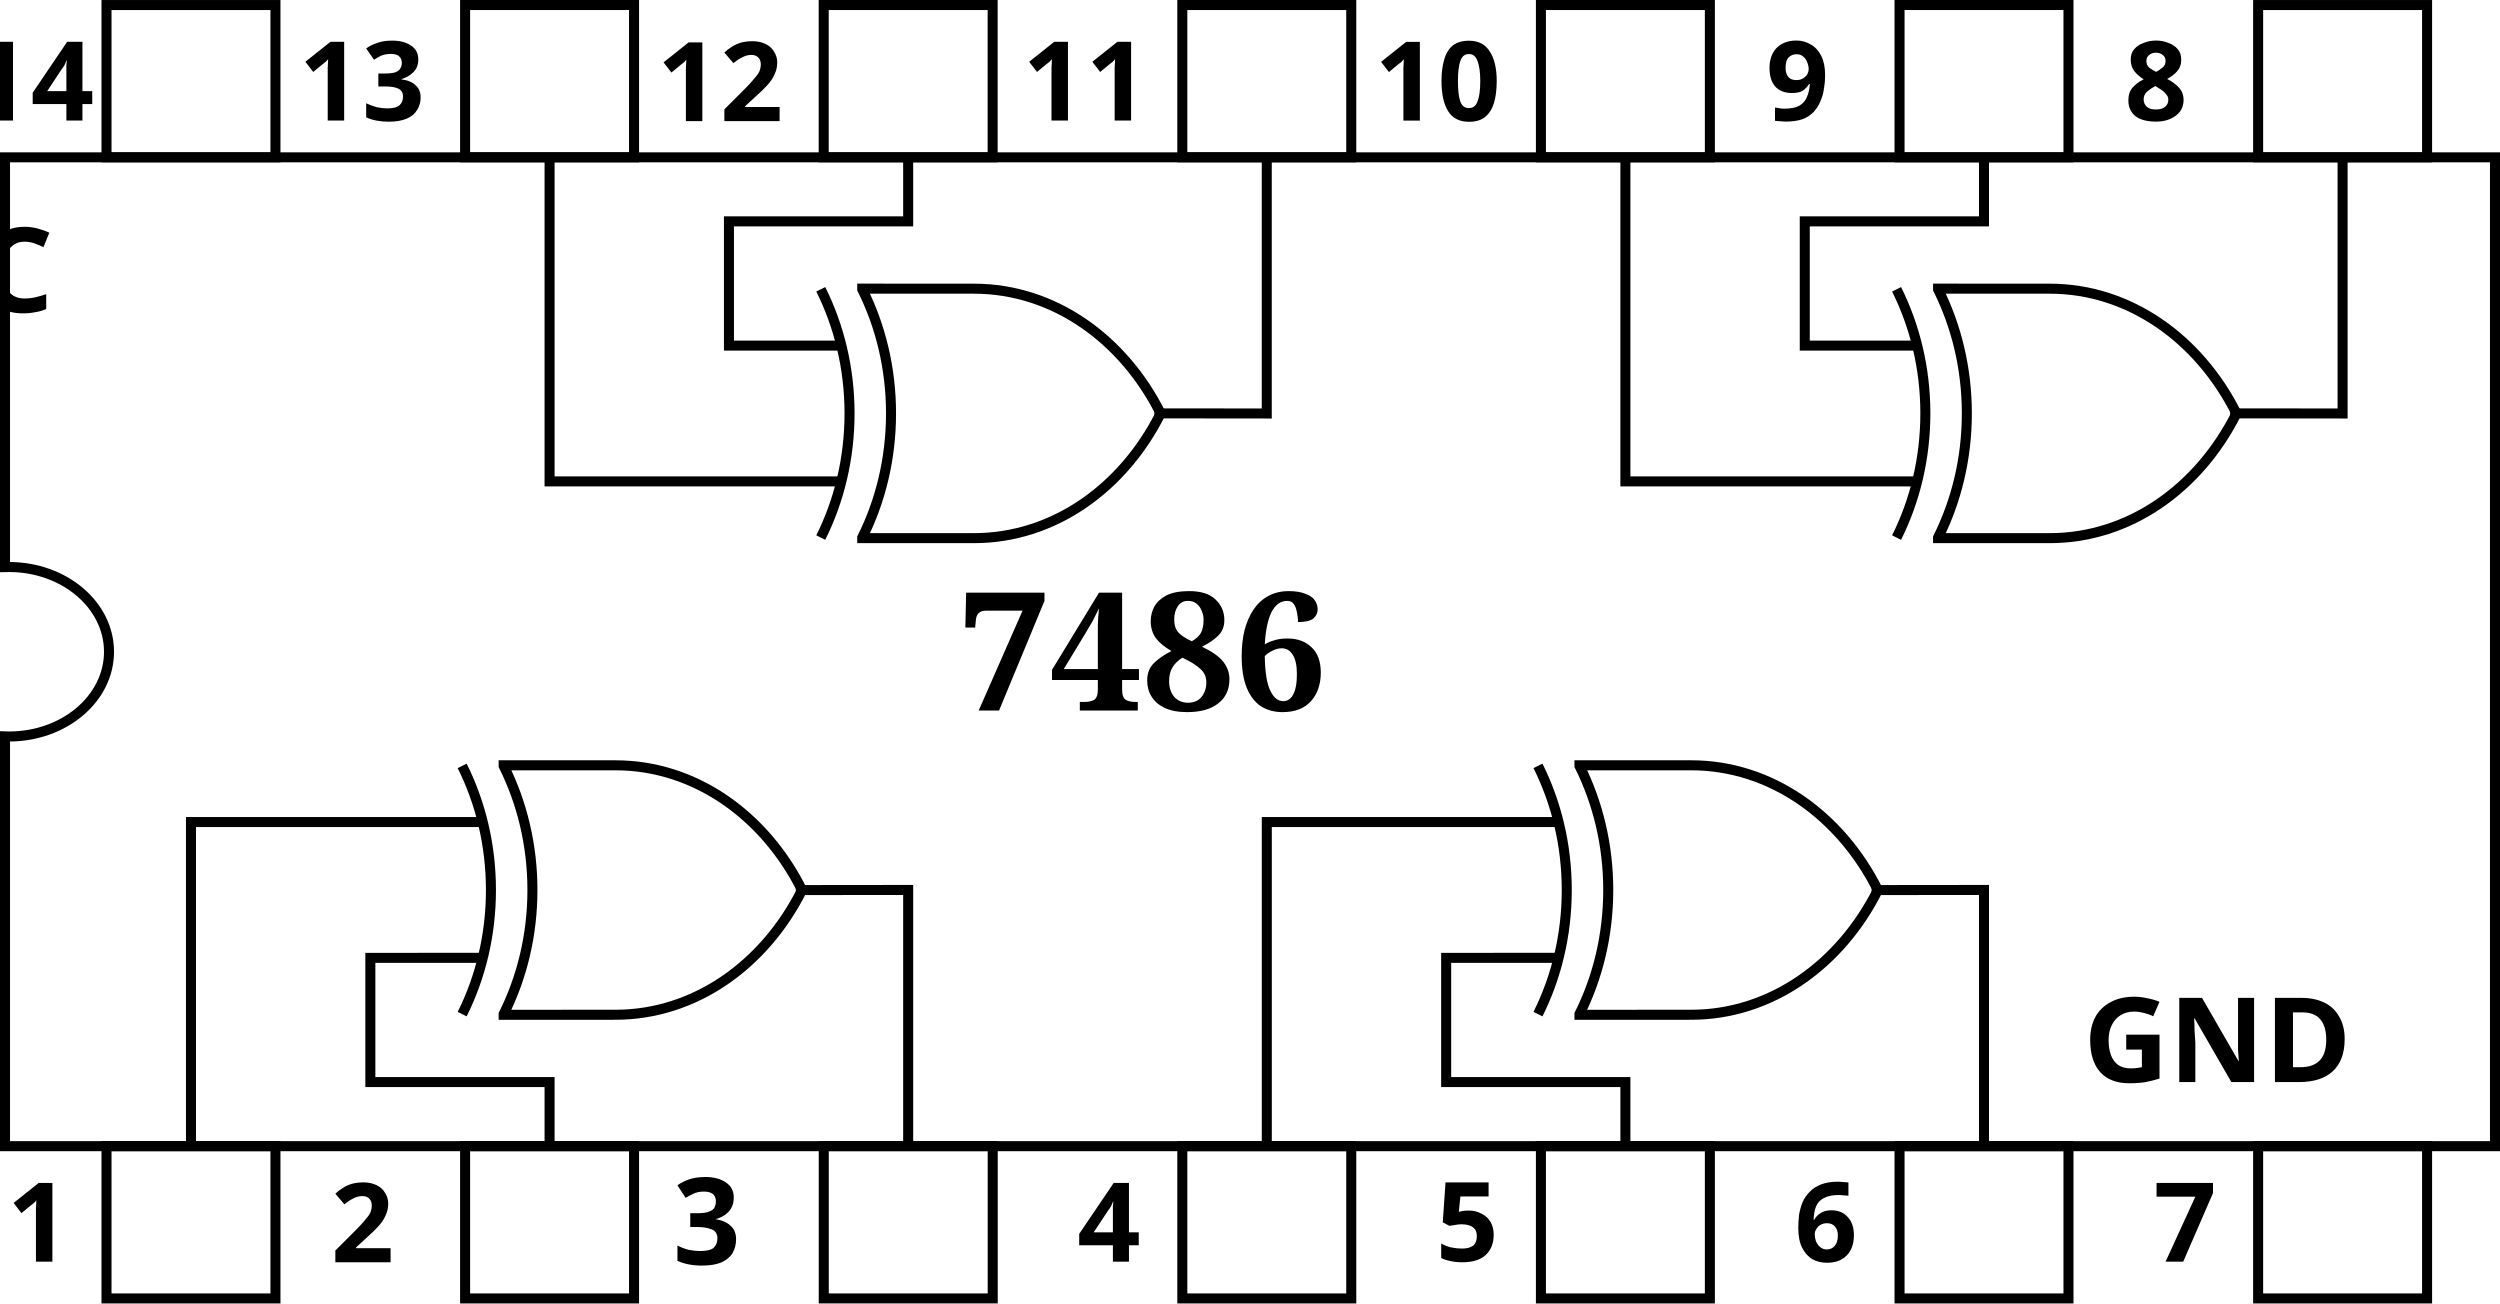
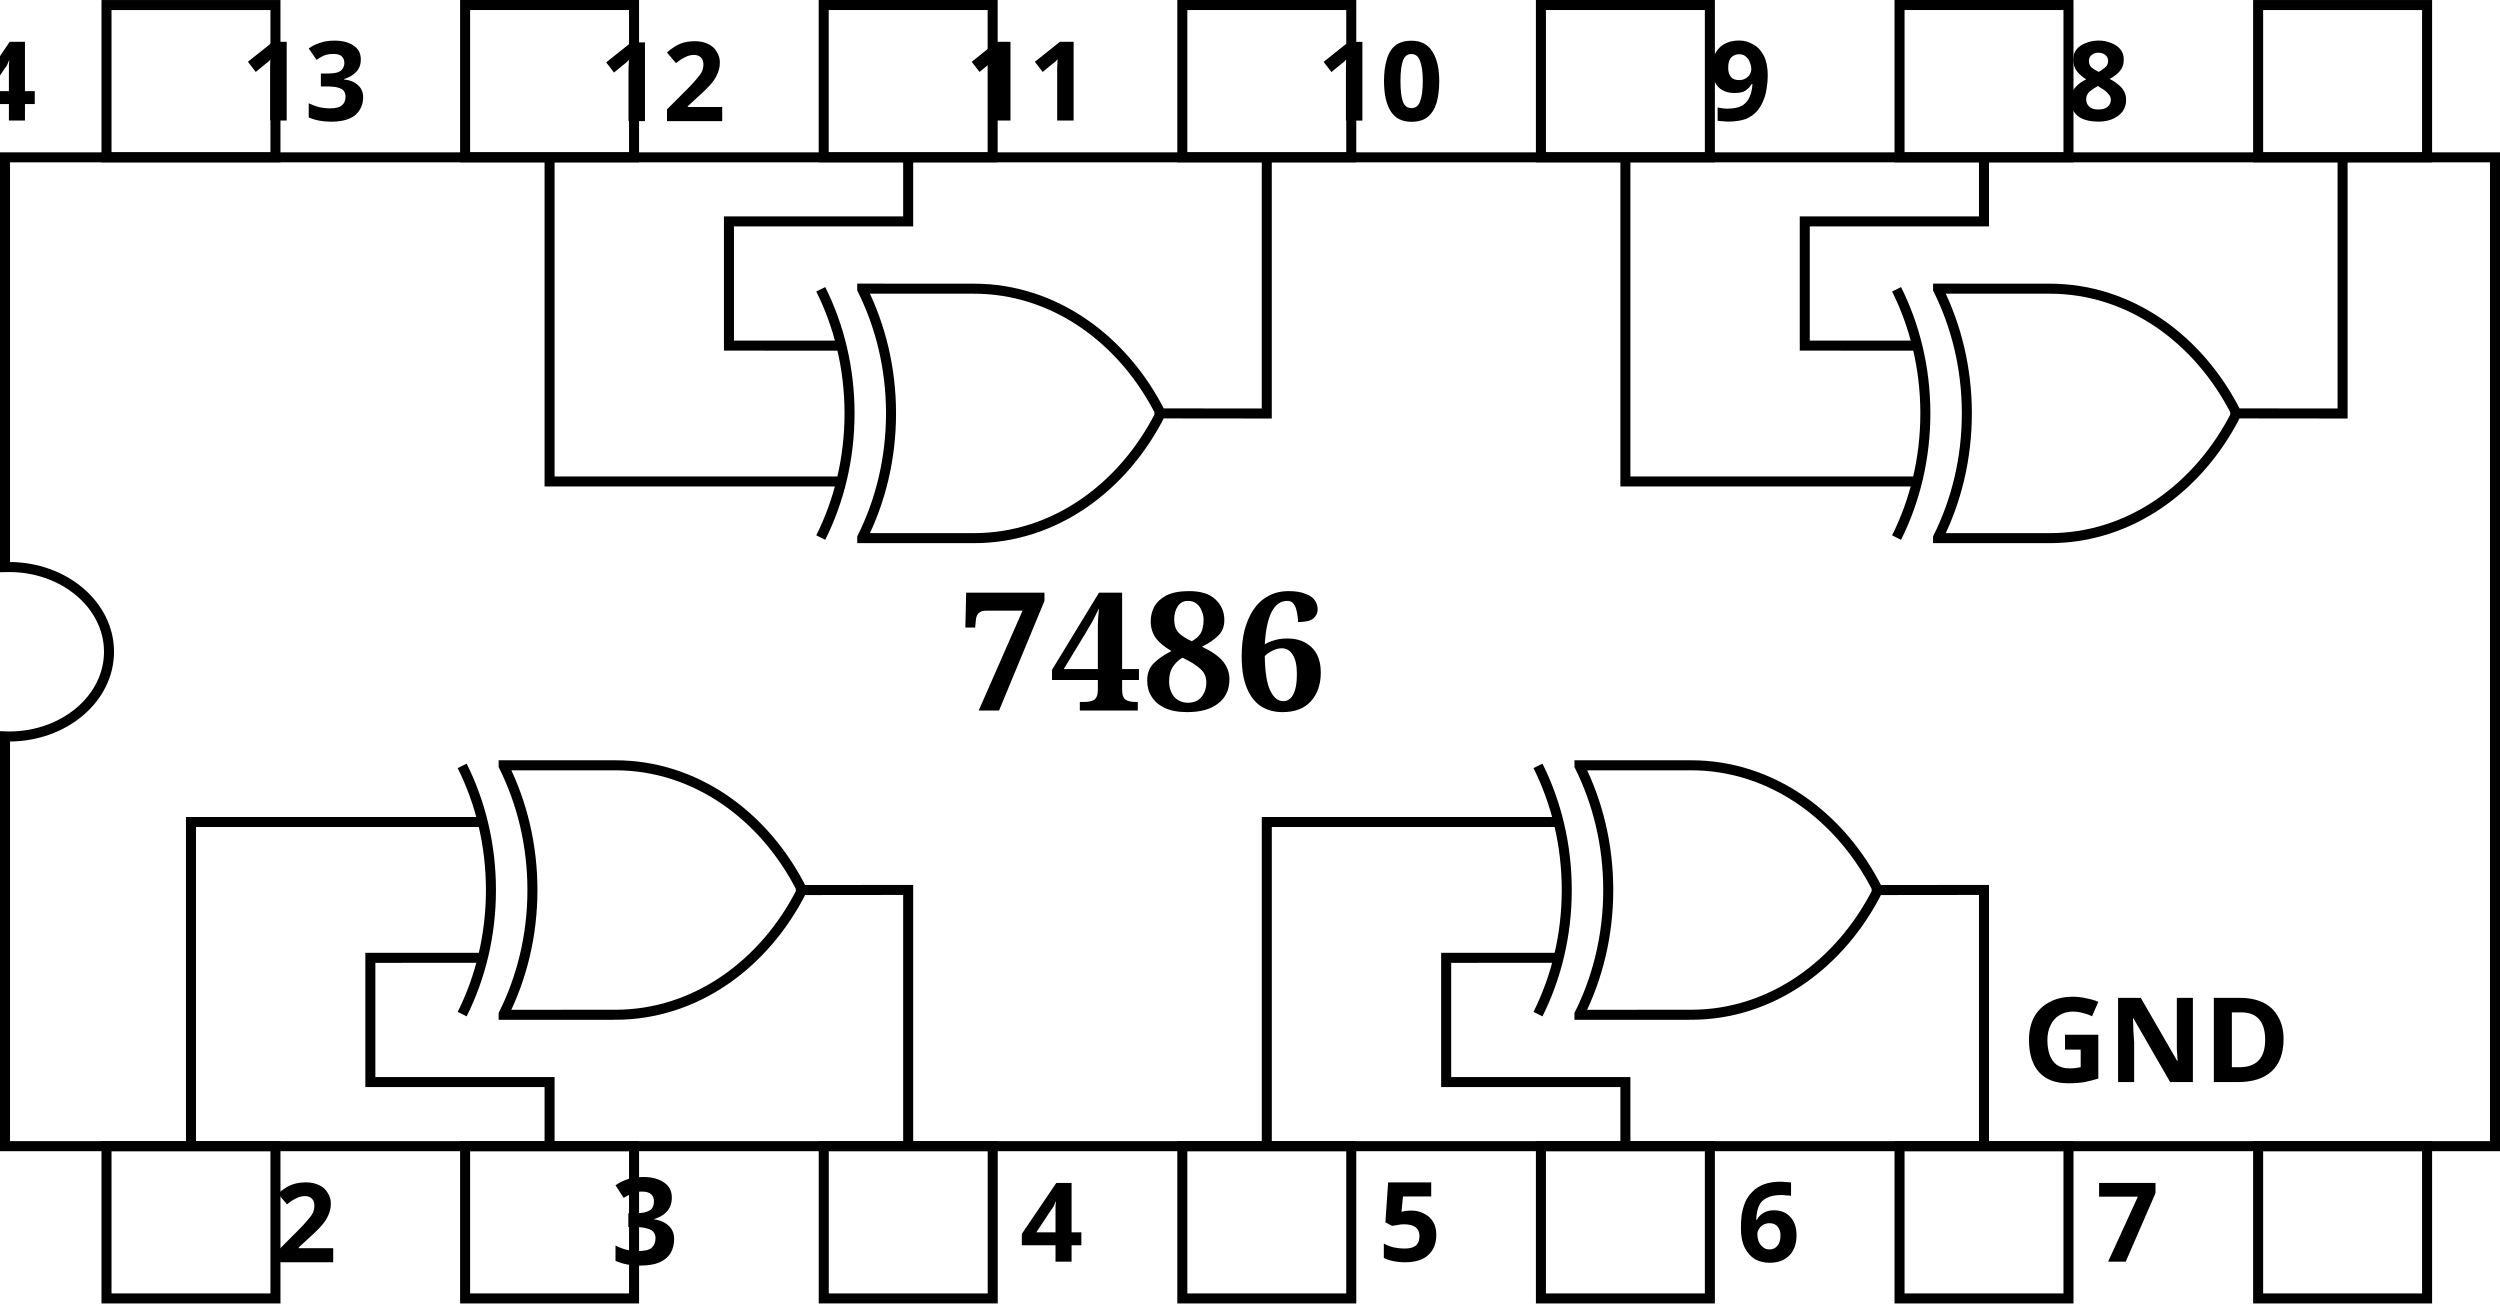
<svg xmlns="http://www.w3.org/2000/svg" width="99.736mm" height="52mm" version="1.1" viewBox="0 0 99.736 52">
  <g transform="translate(-11.343 -44.352)">
-     <g transform="translate(11.21 44)" stroke="#000" stroke-width=".4">
+     <g transform="translate(11.21 44)" stroke="#000">
      <g>
-         <g transform="translate(0 .21984)">
-           <rect x="90.22" y=".333" width="6.74" height="6.075" fill="none" stroke="#000" stroke-width=".4" />
-           <text x="93.592" y="4.94" fill="#000000" font-family="sans" font-size="4.404px" font-weight="bold" stroke="none" stroke-width="0" text-align="center" text-anchor="middle" xml:space="preserve">
-             <tspan x="93.592" y="4.94" stroke="none" stroke-width="0">8</tspan>
-             <tspan x="93.592" y="10.445" />
+         <g stroke="#000" stroke-width=".4">
+           <path d="m0.333 46.078h99.336v-39.45h-99.336v16.347a3.989 3.381 0 0 1 0.159-0.002 3.989 3.381 0 0 1 3.99 3.38 3.989 3.381 0 0 1-3.99 3.381 3.989 3.381 0 0 1-0.159-0.004z" fill="none" />
+           <g>
+             <g transform="translate(0 .21984)">
+               <rect x="90.22" y=".333" width="6.74" height="6.075" fill="none" stroke="#000" stroke-width=".4" />
+               <text x="93.592" y="4.94" fill="#000000" font-family="sans" font-size="4.404px" font-weight="bold" stroke="none" stroke-width="0" text-align="center" text-anchor="middle" xml:space="preserve">
+                 <tspan x="93.592" y="4.94" stroke="none" stroke-width="0">8</tspan>
+                 <tspan x="93.592" y="10.445" />
+               </text>
+             </g>
+             <g transform="translate(3.4968e-6 .066304)">
+               <rect x="75.914" y=".486" width="6.74" height="6.075" fill="none" stroke="#000" stroke-width=".4" />
+               <text x="79.293" y="5.091" fill="#000000" font-family="sans" font-size="4.404px" font-weight="bold" stroke="none" stroke-width="0" text-align="center" text-anchor="middle" xml:space="preserve">
+                 <tspan x="79.293" y="5.091" stroke="none" stroke-width="0">9</tspan>
+                 <tspan x="79.293" y="10.596" />
+               </text>
+             </g>
+             <g transform="translate(6.9936e-6 .066304)">
+               <rect x="61.607" y=".486" width="6.74" height="6.075" fill="none" stroke="#000" stroke-width=".4" />
+               <text x="64.929" y="5.098" fill="#000000" font-family="sans" font-size="4.404px" font-weight="bold" stroke="none" stroke-width="0" text-align="center" text-anchor="middle" xml:space="preserve">
+                 <tspan x="64.929" y="5.098" stroke="none" stroke-width="0">10</tspan>
+                 <tspan x="64.929" y="10.602" />
+               </text>
+             </g>
+             <g transform="translate(1.049e-5 .066304)">
+               <rect x="47.301" y=".486" width="6.74" height="6.075" fill="none" stroke="#000" stroke-width=".4" />
+               <text x="50.891" y="5.096" fill="#000000" font-family="sans" font-size="4.404px" font-weight="bold" stroke="none" stroke-width="0" text-align="center" text-anchor="middle" xml:space="preserve">
+                 <tspan x="50.891" y="5.096" stroke="none" stroke-width="0">11</tspan>
+                 <tspan x="50.891" y="10.6" />
+               </text>
+             </g>
+             <g transform="translate(6.3578e-6 .066304)">
+               <rect x="32.994" y=".486" width="6.74" height="6.075" fill="none" stroke="#000" stroke-width=".4" />
+               <text x="36.307" y="5.118" fill="#000000" font-family="sans" font-size="4.404px" font-weight="bold" stroke="none" stroke-width="0" text-align="center" text-anchor="middle" xml:space="preserve">
+                 <tspan x="36.307" y="5.118" stroke="none" stroke-width="0">12</tspan>
+                 <tspan x="36.307" y="10.622" />
+               </text>
+             </g>
+             <g transform="translate(-1.5895e-6 .066303)">
+               <rect x="18.688" y=".486" width="6.74" height="6.075" fill="none" stroke="#000" stroke-width=".4" />
+               <text x="22.016" y="5.096" fill="#000000" font-family="sans" font-size="4.404px" font-weight="bold" stroke="none" stroke-width="0" text-align="center" text-anchor="middle" xml:space="preserve">
+                 <tspan x="22.016" y="5.096" stroke="none" stroke-width="0">13</tspan>
+                 <tspan x="22.016" y="10.6" />
+               </text>
+             </g>
+             <g>
+               <rect x="4.382" y=".553" width="6.74" height="6.075" fill="none" stroke="#000" stroke-width=".4" />
+               <text x="7.659" y="5.162" fill="#000000" font-family="sans" font-size="4.404px" font-weight="bold" stroke="none" stroke-width="0" text-align="center" text-anchor="middle" xml:space="preserve">
+                 <tspan x="7.659" y="5.162" fill="#000000" font-size="4.404px" stroke="none" stroke-width="0">14</tspan>
+               </text>
+             </g>
+           </g>
+           <g transform="translate(0 -.10663)">
+             <g>
+               <rect x="90.22" y="46.184" width="6.74" height="6.075" fill="none" stroke="#000" stroke-width=".4" />
+               <text x="93.603" y="50.794" fill="#000000" font-family="sans" font-size="4.404px" font-weight="bold" stroke="none" stroke-width="0" text-align="center" text-anchor="middle" xml:space="preserve">
+                 <tspan x="93.603" y="50.794" fill="#000000" font-size="4.404px" stroke="none" stroke-width="0">7</tspan>
+               </text>
+             </g>
+             <g>
+               <rect x="75.914" y="46.184" width="6.74" height="6.075" fill="none" stroke="#000" stroke-width=".4" />
+               <text x="79.279" y="50.789" fill="#000000" font-family="sans" font-size="4.404px" font-weight="bold" stroke="none" stroke-width="0" text-align="center" text-anchor="middle" xml:space="preserve">
+                 <tspan x="79.279" y="50.789" fill="#000000" font-size="4.404px" stroke="none" stroke-width="0">6</tspan>
+               </text>
+             </g>
+             <g>
+               <rect x="61.607" y="46.184" width="6.74" height="6.075" fill="none" stroke="#000" stroke-width=".4" />
+               <text x="64.971" y="50.772" fill="#000000" font-family="sans" font-size="4.404px" font-weight="bold" stroke="none" stroke-width="0" text-align="center" text-anchor="middle" xml:space="preserve">
+                 <tspan x="64.971" y="50.772" fill="#000000" font-size="4.404px" stroke="none" stroke-width="0">5</tspan>
+               </text>
+             </g>
+             <g>
+               <rect x="47.301" y="46.184" width="6.74" height="6.075" fill="none" stroke="#000" stroke-width=".4" />
+               <text x="50.671" y="50.794" fill="#000000" font-family="sans" font-size="4.404px" font-weight="bold" stroke="none" stroke-width="0" text-align="center" text-anchor="middle" xml:space="preserve">
+                 <tspan x="50.671" y="50.794" fill="#000000" font-size="4.404px" stroke="none" stroke-width="0">4</tspan>
+               </text>
+             </g>
+             <g transform="matrix(1.0004 0 0 .99633 -.012915 .16553)">
+               <rect x="32.996" y="46.187" width="6.738" height="6.098" fill="none" stroke="#000" stroke-width=".4" />
+               <text transform="scale(.99107 1.009)" x="36.697" y="50.469" fill="#000000" font-family="sans" font-size="4.797px" font-weight="bold" stroke="none" stroke-width="0" text-align="center" text-anchor="middle" xml:space="preserve">
+                 <tspan x="36.697" y="50.469" stroke="none" stroke-width="0">3</tspan>
+                 <tspan x="36.697" y="56.465" />
+               </text>
+             </g>
+             <g>
+               <rect x="18.688" y="46.184" width="6.74" height="6.075" fill="none" stroke="#000" stroke-width=".4" />
+               <text x="22.047" y="50.816" fill="#000000" font-family="sans" font-size="4.404px" font-weight="bold" stroke="none" stroke-width="0" text-align="center" text-anchor="middle" xml:space="preserve">
+                 <tspan x="22.047" y="50.816" stroke="none" stroke-width="0">2</tspan>
+                 <tspan x="22.047" y="56.32" />
+               </text>
+             </g>
+             <g>
+               <text x="7.972" y="50.794" fill="#000000" font-family="sans" font-size="4.404px" font-weight="bold" stroke="none" stroke-width="0" text-align="center" text-anchor="middle" xml:space="preserve">
+                 <tspan x="7.972" y="50.794" fill="#000000" font-size="4.404px" stroke="none" stroke-width="0">1</tspan>
+               </text>
+               <rect x="4.382" y="46.184" width="6.74" height="6.075" fill="none" stroke="#000" stroke-width=".4" />
+             </g>
+           </g>
+         </g>
+         <g transform="translate(0 -.05268)" fill="#000000" stroke="none" stroke-width="0" text-anchor="middle">
+           <text x="7.559" y="11.919" font-family="sans" font-size="4.695px" text-align="center" xml:space="preserve">
+             <tspan x="7.559" y="11.919" fill="#000000" font-family="sans-serif" font-size="4.695px" font-weight="bold" stroke="none" stroke-width="0">V<tspan baseline-shift="sub" fill="#000000" font-size="4.695px" stroke="none" stroke-width="0">CC</tspan>
+             </tspan>
          </text>
-         </g>
-         <g transform="translate(3.4968e-6 .066304)">
-           <rect x="75.914" y=".486" width="6.74" height="6.075" fill="none" stroke="#000" stroke-width=".4" />
-           <text x="79.293" y="5.091" fill="#000000" font-family="sans" font-size="4.404px" font-weight="bold" stroke="none" stroke-width="0" text-align="center" text-anchor="middle" xml:space="preserve">
-             <tspan x="79.293" y="5.091" stroke="none" stroke-width="0">9</tspan>
-             <tspan x="79.293" y="10.596" />
-           </text>
-         </g>
-         <g transform="translate(6.9936e-6 .066304)">
-           <rect x="61.607" y=".486" width="6.74" height="6.075" fill="none" stroke="#000" stroke-width=".4" />
-           <text x="64.929" y="5.098" fill="#000000" font-family="sans" font-size="4.404px" font-weight="bold" stroke="none" stroke-width="0" text-align="center" text-anchor="middle" xml:space="preserve">
-             <tspan x="64.929" y="5.098" stroke="none" stroke-width="0">10</tspan>
-             <tspan x="64.929" y="10.602" />
-           </text>
-         </g>
-         <g transform="translate(1.049e-5 .066304)">
-           <rect x="47.301" y=".486" width="6.74" height="6.075" fill="none" stroke="#000" stroke-width=".4" />
-           <text x="50.891" y="5.096" fill="#000000" font-family="sans" font-size="4.404px" font-weight="bold" stroke="none" stroke-width="0" text-align="center" text-anchor="middle" xml:space="preserve">
-             <tspan x="50.891" y="5.096" stroke="none" stroke-width="0">11</tspan>
-             <tspan x="50.891" y="10.6" />
-           </text>
-         </g>
-         <g transform="translate(6.3578e-6 .066304)">
-           <rect x="32.994" y=".486" width="6.74" height="6.075" fill="none" stroke="#000" stroke-width=".4" />
-           <text x="36.307" y="5.118" fill="#000000" font-family="sans" font-size="4.404px" font-weight="bold" stroke="none" stroke-width="0" text-align="center" text-anchor="middle" xml:space="preserve">
-             <tspan x="36.307" y="5.118" stroke="none" stroke-width="0">12</tspan>
-             <tspan x="36.307" y="10.622" />
-           </text>
-         </g>
-         <g transform="translate(-1.5895e-6 .066303)">
-           <rect x="18.688" y=".486" width="6.74" height="6.075" fill="none" stroke="#000" stroke-width=".4" />
-           <text x="22.016" y="5.096" fill="#000000" font-family="sans" font-size="4.404px" font-weight="bold" stroke="none" stroke-width="0" text-align="center" text-anchor="middle" xml:space="preserve">
-             <tspan x="22.016" y="5.096" stroke="none" stroke-width="0">13</tspan>
-             <tspan x="22.016" y="10.6" />
-           </text>
-         </g>
-         <g>
-           <rect x="4.382" y=".553" width="6.74" height="6.075" fill="none" stroke="#000" stroke-width=".4" />
-           <text x="7.659" y="5.162" fill="#000000" font-family="sans" font-size="4.404px" font-weight="bold" stroke="none" stroke-width="0" text-align="center" text-anchor="middle" xml:space="preserve">
-             <tspan x="7.659" y="5.162" fill="#000000" font-size="4.404px" stroke="none" stroke-width="0">14</tspan>
+           <text x="92.873" y="43.574" font-family="sans-serif" font-size="4.695px" font-weight="bold" text-align="center" xml:space="preserve">
+             <tspan x="92.873" y="43.574" fill="#000000" stroke="none" stroke-width="0">GND</tspan>
          </text>
        </g>
      </g>
-       <g transform="translate(0 -.10663)">
-         <g>
-           <rect x="90.22" y="46.184" width="6.74" height="6.075" fill="none" stroke="#000" stroke-width=".4" />
-           <text x="93.603" y="50.794" fill="#000000" font-family="sans" font-size="4.404px" font-weight="bold" stroke="none" stroke-width="0" text-align="center" text-anchor="middle" xml:space="preserve">
-             <tspan x="93.603" y="50.794" fill="#000000" font-size="4.404px" stroke="none" stroke-width="0">7</tspan>
-           </text>
-         </g>
-         <g>
-           <rect x="75.914" y="46.184" width="6.74" height="6.075" fill="none" stroke="#000" stroke-width=".4" />
-           <text x="79.279" y="50.789" fill="#000000" font-family="sans" font-size="4.404px" font-weight="bold" stroke="none" stroke-width="0" text-align="center" text-anchor="middle" xml:space="preserve">
-             <tspan x="79.279" y="50.789" fill="#000000" font-size="4.404px" stroke="none" stroke-width="0">6</tspan>
-           </text>
-         </g>
-         <g>
-           <rect x="61.607" y="46.184" width="6.74" height="6.075" fill="none" stroke="#000" stroke-width=".4" />
-           <text x="64.971" y="50.772" fill="#000000" font-family="sans" font-size="4.404px" font-weight="bold" stroke="none" stroke-width="0" text-align="center" text-anchor="middle" xml:space="preserve">
-             <tspan x="64.971" y="50.772" fill="#000000" font-size="4.404px" stroke="none" stroke-width="0">5</tspan>
-           </text>
-         </g>
-         <g>
-           <rect x="47.301" y="46.184" width="6.74" height="6.075" fill="none" stroke="#000" stroke-width=".4" />
-           <text x="50.671" y="50.794" fill="#000000" font-family="sans" font-size="4.404px" font-weight="bold" stroke="none" stroke-width="0" text-align="center" text-anchor="middle" xml:space="preserve">
-             <tspan x="50.671" y="50.794" fill="#000000" font-size="4.404px" stroke="none" stroke-width="0">4</tspan>
-           </text>
-         </g>
-         <g transform="matrix(1.0004 0 0 .99633 -.012915 .16553)">
-           <rect x="32.996" y="46.187" width="6.738" height="6.098" fill="none" stroke="#000" stroke-width=".4" />
-           <text transform="scale(.99107 1.009)" x="36.697" y="50.469" fill="#000000" font-family="sans" font-size="4.797px" font-weight="bold" stroke="none" stroke-width="0" text-align="center" text-anchor="middle" xml:space="preserve">
-             <tspan x="36.697" y="50.469" stroke="none" stroke-width="0">3</tspan>
-             <tspan x="36.697" y="56.465" />
-           </text>
-         </g>
-         <g>
-           <rect x="18.688" y="46.184" width="6.74" height="6.075" fill="none" stroke="#000" stroke-width=".4" />
-           <text x="22.047" y="50.816" fill="#000000" font-family="sans" font-size="4.404px" font-weight="bold" stroke="none" stroke-width="0" text-align="center" text-anchor="middle" xml:space="preserve">
-             <tspan x="22.047" y="50.816" stroke="none" stroke-width="0">2</tspan>
-             <tspan x="22.047" y="56.32" />
-           </text>
-         </g>
-         <g>
-           <text x="7.972" y="50.794" fill="#000000" font-family="sans" font-size="4.404px" font-weight="bold" stroke="none" stroke-width="0" text-align="center" text-anchor="middle" xml:space="preserve">
-             <tspan x="7.972" y="50.794" fill="#000000" font-size="4.404px" stroke="none" stroke-width="0">1</tspan>
-           </text>
-           <rect x="4.382" y="46.184" width="6.74" height="6.075" fill="none" stroke="#000" stroke-width=".4" />
-         </g>
+       <g transform="translate(-11.21 -44)" fill="none" stroke="#000" stroke-width=".4">
+         <path d="m45.742 55.867v0.027c0.728 1.458 1.148 3.147 1.148 4.95 0 1.807-0.42 3.495-1.148 4.954v0.023h4.458c3.18 0 5.957-2.002 7.447-4.976-1.489-2.971-4.266-4.976-7.447-4.976zm-1.655 0.027c0.728 1.458 1.148 3.147 1.148 4.95 0 1.807-0.42 3.495-1.148 4.954m3.487-15.17v2.556h-7.15l1e-6 4.956 4.486 9.2e-4m-11.642-7.512 4e-6 12.93 11.651-2e-6m12.479-2.715 4.482 0.005-2e-6 -10.221" />
+         <path d="m88.661 55.867v0.027c0.728 1.458 1.148 3.147 1.148 4.95 0 1.807-0.42 3.495-1.148 4.954v0.023h4.458c3.18 0 5.957-2.002 7.447-4.976-1.489-2.971-4.266-4.976-7.447-4.976zm-1.655 0.027c0.728 1.458 1.148 3.147 1.148 4.95 0 1.807-0.42 3.495-1.148 4.954m3.487-15.17v2.556h-7.15l1e-6 4.956 4.486 9.2e-4m-11.642-7.512 4e-6 12.93 11.651-2e-6m12.479-2.715 4.482 0.005v-10.221" />
+         <path d="m31.436 84.837v-0.027c0.728-1.458 1.148-3.147 1.148-4.95 0-1.807-0.42-3.495-1.148-4.954v-0.023h4.458c3.18 0 5.957 2.002 7.447 4.976-1.489 2.971-4.266 4.976-7.447 4.976zm-1.655-0.027c0.728-1.458 1.148-3.147 1.148-4.95 0-1.807-0.42-3.495-1.148-4.954m3.487 15.17v-2.556h-7.15l1e-6 -4.956 4.486-9.2e-4m-11.642 7.512 4e-6 -12.93 11.651 2e-6m12.479 2.715 4.482-0.005-2e-6 10.221" />
+         <path d="m74.355 84.837v-0.027c0.728-1.458 1.148-3.147 1.148-4.95 0-1.807-0.42-3.495-1.148-4.954v-0.023h4.458c3.18 0 5.957 2.002 7.447 4.976-1.489 2.971-4.266 4.976-7.447 4.976zm-1.655-0.027c0.728-1.458 1.148-3.147 1.148-4.95 0-1.807-0.42-3.495-1.148-4.954m3.487 15.17v-2.556h-7.15l1e-6 -4.956 4.486-9.2e-4m-11.642 7.512 4e-6 -12.93 11.651 2e-6m12.479 2.715 4.482-0.005-2e-6 10.221" />
      </g>
-       <path d="m0.333 46.078h99.336v-39.45h-99.336v16.347a3.989 3.381 0 0 1 0.159-0.002 3.989 3.381 0 0 1 3.99 3.38 3.989 3.381 0 0 1-3.99 3.381 3.989 3.381 0 0 1-0.159-0.004z" fill="none" />
-     </g>
-     <g transform="translate(11.21 43.947)" fill="#000000" stroke-width="0" text-anchor="middle">
-       <text x="7.559" y="11.919" font-family="sans" font-size="4.695px" text-align="center" xml:space="preserve">
-         <tspan x="7.559" y="11.919" fill="#000000" font-family="sans-serif" font-size="4.695px" font-weight="bold" stroke-width="0">V<tspan baseline-shift="sub" fill="#000000" font-size="4.695px" stroke-width="0">CC</tspan>
-         </tspan>
-       </text>
-       <text x="92.873" y="43.574" font-family="sans-serif" font-size="4.695px" font-weight="bold" text-align="center" xml:space="preserve">
-         <tspan x="92.873" y="43.574" fill="#000000" stroke-width="0">GND</tspan>
-       </text>
    </g>
    <text x="61.181" y="72.699" fill="#000000" font-family="sans-serif" font-size="6.573px" font-weight="bold" stroke-width="0" text-align="center" text-anchor="middle" xml:space="preserve">
      <tspan x="61.181" y="72.699" fill="#000000" font-family="serif" font-size="6.573px" font-weight="bold" stroke-width="0">7486</tspan>
    </text>
-     <g transform="translate(11.21 43.947)" fill="none" stroke="#000" stroke-width=".4">
-       <g transform="matrix(1 0 0 -1 14.306 52.81)">
-         <path d="m31.882 35.914 4.482-0.005-2e-6 10.221" />
-         <path d="m7.752 46.13 3.2e-6 -12.93 11.651 2e-6" />
-         <path d="m22.058 46.13v-2.556h-7.15l1e-6 -4.956 4.486-9.2e-4" />
-         <path d="m20.226 40.89v-0.027c0.728-1.458 1.148-3.147 1.148-4.95 0-1.807-0.42-3.495-1.148-4.954v-0.023h4.458c3.18 0 5.957 2.002 7.447 4.976-1.489 2.971-4.266 4.976-7.447 4.976zm-1.655-0.027c0.728-1.458 1.148-3.147 1.148-4.95 0-1.807-0.42-3.495-1.148-4.954" />
-       </g>
-       <g transform="matrix(1 0 0 -1 57.225 52.81)">
-         <path d="m31.882 35.914 4.482-0.005-2e-6 10.221" />
-         <path d="m7.752 46.13 3.2e-6 -12.93 11.651 2e-6" />
-         <path d="m22.058 46.13v-2.556h-7.15l1e-6 -4.956 4.486-9.2e-4" />
-         <path d="m20.226 40.89v-0.027c0.728-1.458 1.148-3.147 1.148-4.95 0-1.807-0.42-3.495-1.148-4.954v-0.023h4.458c3.18 0 5.957 2.002 7.447 4.976-1.489 2.971-4.266 4.976-7.447 4.976zm-1.655-0.027c0.728-1.458 1.148-3.147 1.148-4.95 0-1.807-0.42-3.495-1.148-4.954" />
-       </g>
-       <g>
-         <path d="m31.882 35.914 4.482-0.005-2e-6 10.221" />
-         <path d="m7.752 46.13 3.2e-6 -12.93 11.651 2e-6" />
-         <path d="m22.058 46.13v-2.556h-7.15l1e-6 -4.956 4.486-9.2e-4" />
-         <path d="m20.226 40.89v-0.027c0.728-1.458 1.148-3.147 1.148-4.95 0-1.807-0.42-3.495-1.148-4.954v-0.023h4.458c3.18 0 5.957 2.002 7.447 4.976-1.489 2.971-4.266 4.976-7.447 4.976zm-1.655-0.027c0.728-1.458 1.148-3.147 1.148-4.95 0-1.807-0.42-3.495-1.148-4.954" />
-       </g>
-       <g transform="translate(42.919)">
-         <path d="m31.882 35.914 4.482-0.005-2e-6 10.221" />
-         <path d="m7.752 46.13 3.2e-6 -12.93 11.651 2e-6" />
-         <path d="m22.058 46.13v-2.556h-7.15l1e-6 -4.956 4.486-9.2e-4" />
-         <path d="m20.226 40.89v-0.027c0.728-1.458 1.148-3.147 1.148-4.95 0-1.807-0.42-3.495-1.148-4.954v-0.023h4.458c3.18 0 5.957 2.002 7.447 4.976-1.489 2.971-4.266 4.976-7.447 4.976zm-1.655-0.027c0.728-1.458 1.148-3.147 1.148-4.95 0-1.807-0.42-3.495-1.148-4.954" />
-       </g>
-     </g>
  </g>
</svg>
